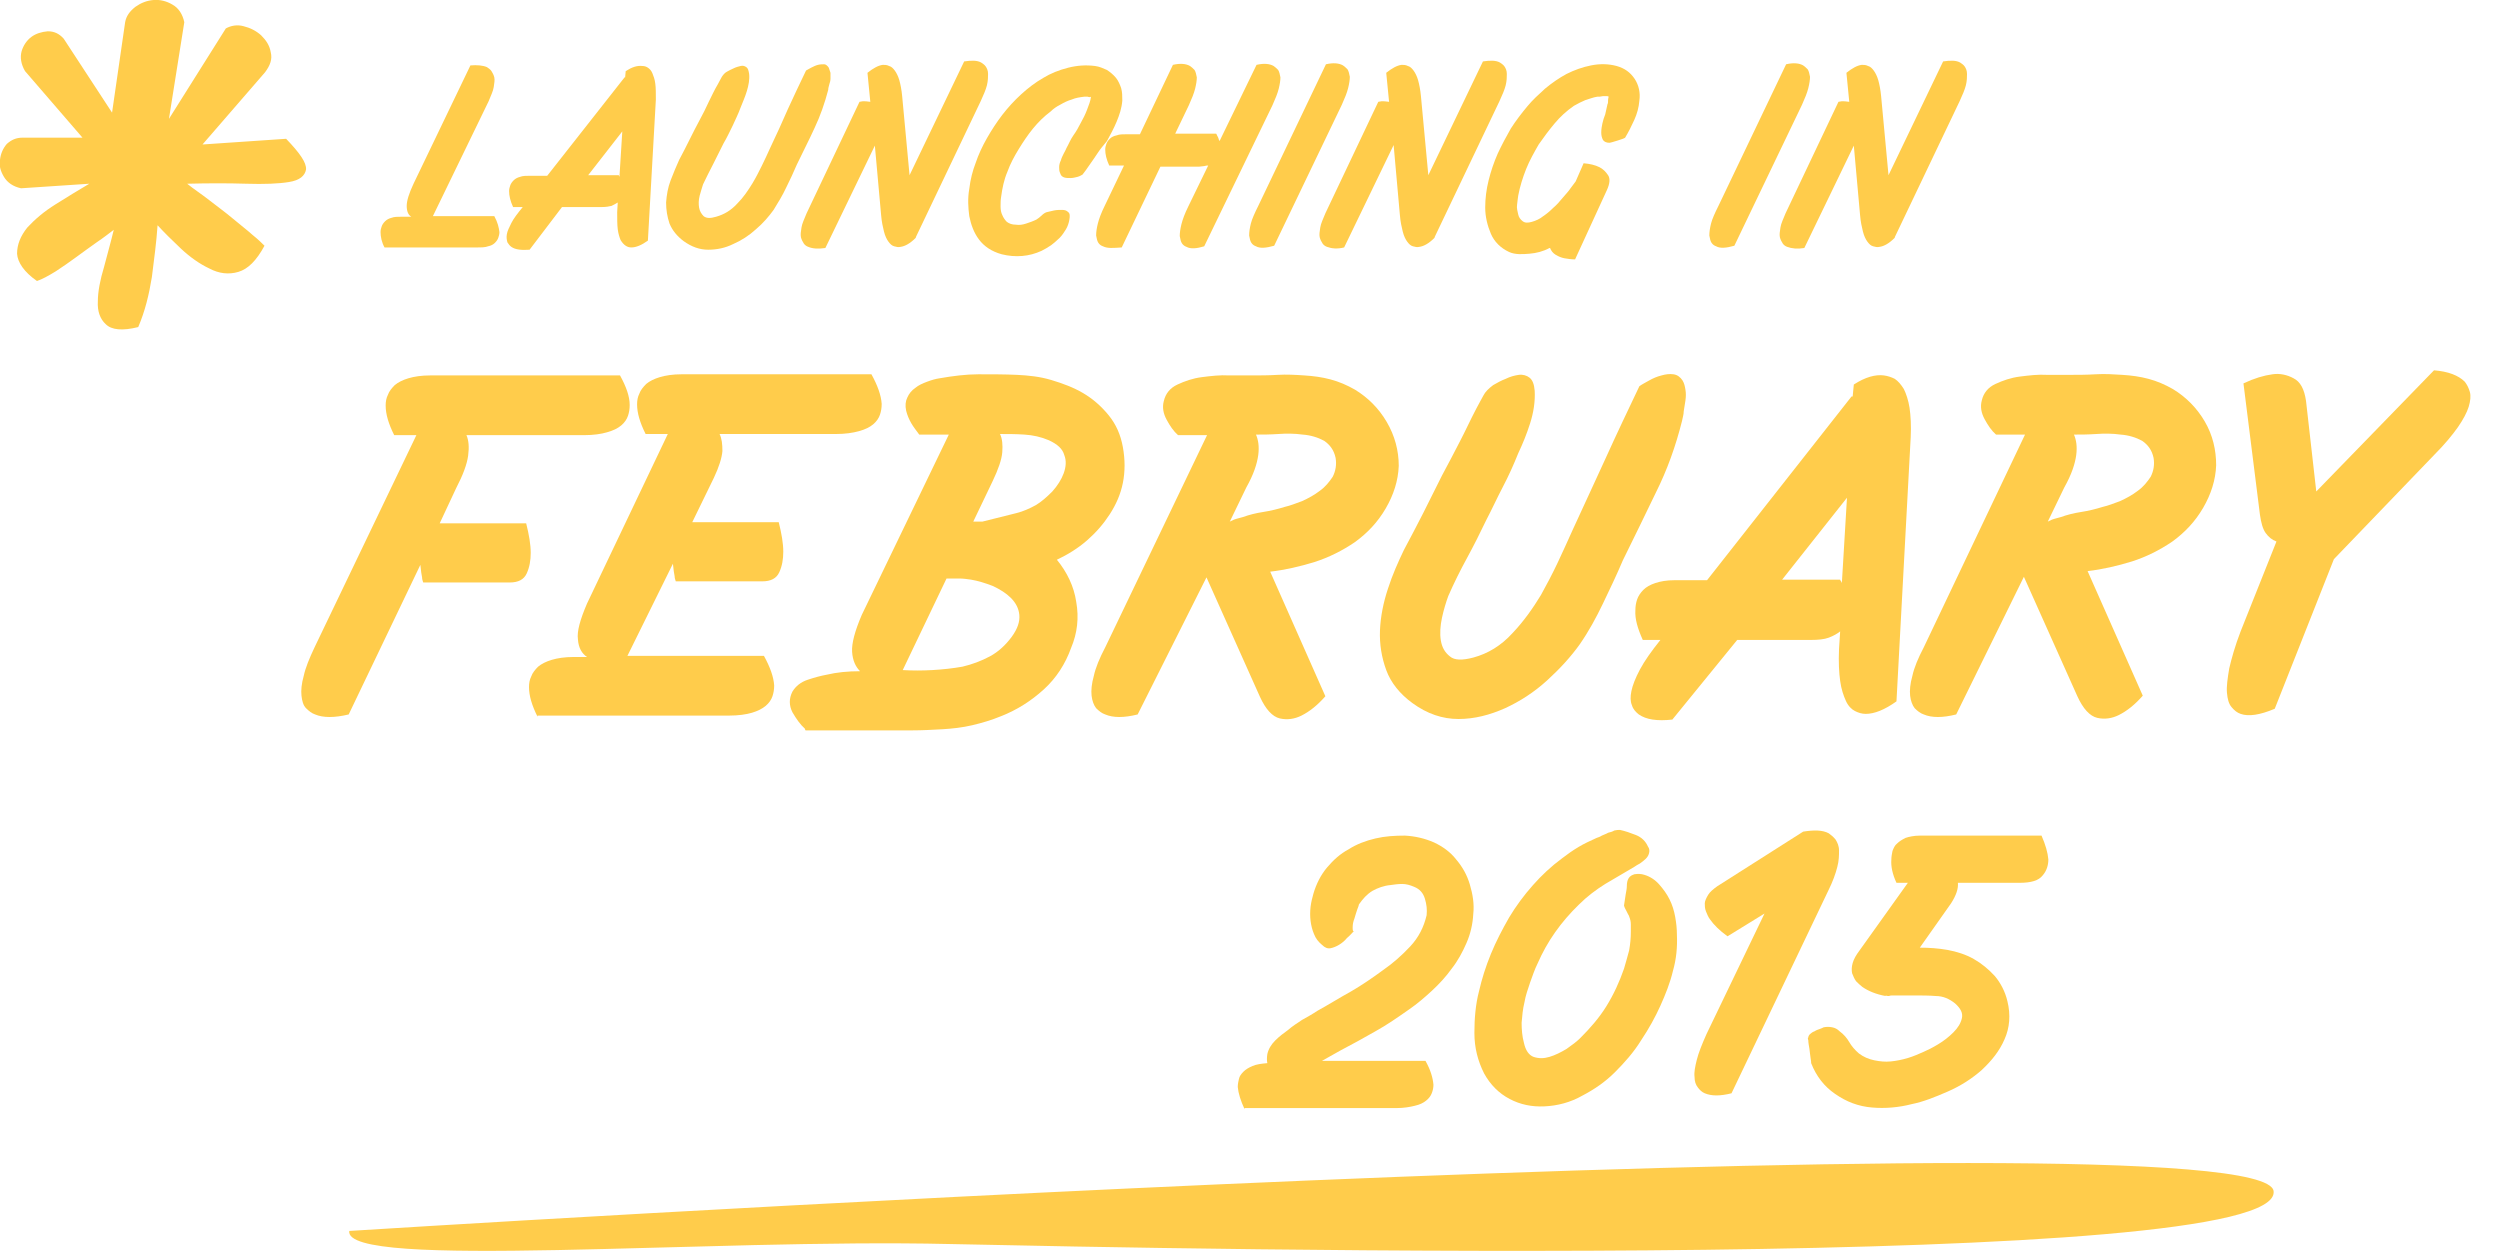
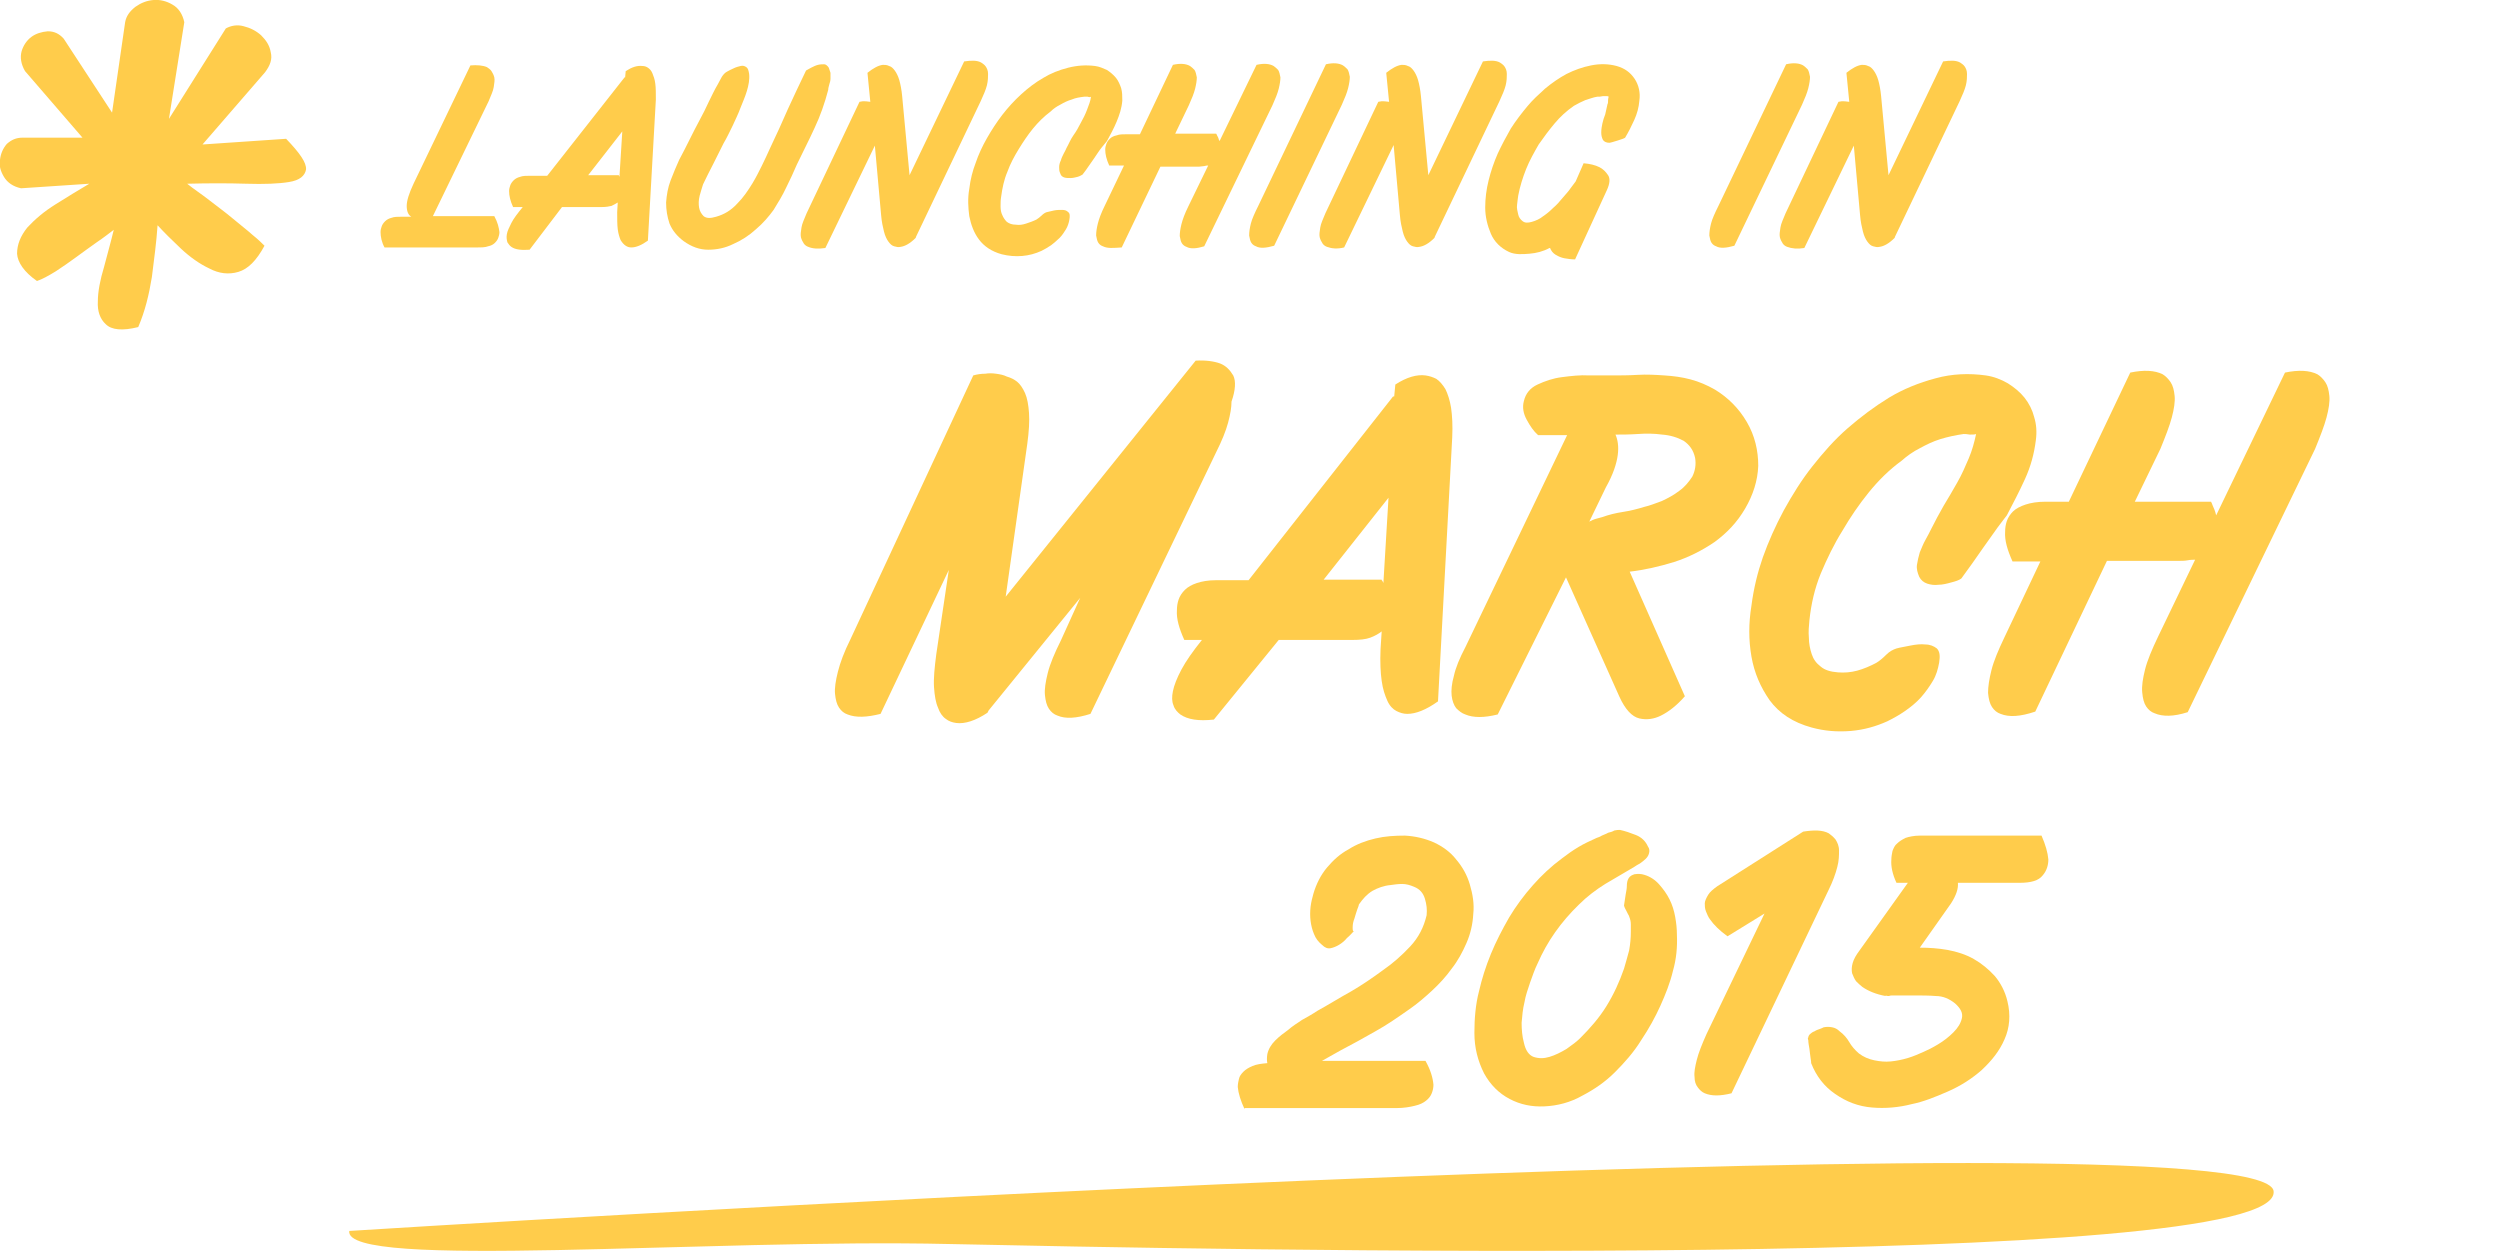
<svg xmlns="http://www.w3.org/2000/svg" version="1.1" id="Layer_1" x="0px" y="0px" viewBox="0 0 439.5 219.9" style="enable-background:new 0 0 439.5 219.9;" xml:space="preserve">
  <style type="text/css">
	.st0{fill:#FFCC4B;}
</style>
  <g>
    <g>
      <path class="st0" d="M66.9,40.8c0-0.4,0.1-0.7,0.2-1c0.1-0.3,0.3-0.6,0.6-0.9c0.3-0.3,0.7-0.5,1.1-0.6c0.5-0.2,1.1-0.2,1.9-0.2    h1.6c-0.5-0.3-0.8-0.9-0.8-1.9c0-0.9,0.4-2.2,1.2-3.9l10-20.8c1.2-0.1,2.2,0,2.9,0.3c0.3,0.2,0.6,0.4,0.8,0.7    c0.2,0.3,0.4,0.7,0.5,1.1c0.1,0.5,0,1-0.1,1.7c-0.1,0.7-0.5,1.5-0.9,2.5L76.1,38h10.8c0.6,1.1,0.8,2,0.9,2.8c0,0.4-0.1,0.7-0.2,1    c-0.1,0.3-0.3,0.6-0.6,0.9c-0.3,0.3-0.7,0.5-1.2,0.6c-0.5,0.2-1.2,0.2-2,0.2H67.6C67.1,42.6,66.9,41.6,66.9,40.8z" />
      <path class="st0" d="M93.1,43.9c-1.4,0.1-2.5,0-3.2-0.5c-0.3-0.2-0.5-0.5-0.7-0.8c-0.1-0.4-0.2-0.8-0.1-1.4c0.1-0.6,0.4-1.2,0.8-2    c0.4-0.8,1.1-1.7,2-2.8h-1.7c-0.5-1.1-0.7-2-0.7-2.8c0-0.4,0.1-0.7,0.2-1c0.1-0.3,0.3-0.6,0.6-0.9c0.3-0.3,0.7-0.5,1.1-0.6    c0.5-0.2,1.1-0.2,1.8-0.2h3l13.6-17.3h0.1l0.1-1.1c1.1-0.7,2-1,2.9-0.9c0.4,0,0.7,0.1,1,0.3c0.3,0.2,0.6,0.5,0.8,1    c0.2,0.5,0.4,1,0.5,1.8c0.1,0.7,0.1,1.7,0.1,2.8l-1.4,24.8c-1.1,0.8-2.1,1.2-2.9,1.2c-0.4,0-0.7-0.1-1-0.3c-0.3-0.2-0.6-0.5-0.9-1    c-0.2-0.5-0.4-1.1-0.5-1.9c-0.1-0.8-0.1-1.8-0.1-3l0.1-1.7c-0.3,0.2-0.7,0.4-1.1,0.6c-0.4,0.1-1,0.2-1.7,0.2h-7L93.1,43.9z     M103.4,30.8h5.4c0,0,0,0.1,0,0.1c0,0,0.1,0.1,0.1,0.2l0.5-8L103.4,30.8z" />
      <path class="st0" d="M145.6,15.8c-0.6,2.3-1.4,4.6-2.4,6.7c-1,2.2-2.1,4.3-3.1,6.4c-0.6,1.4-1.2,2.7-1.9,4.1    c-0.6,1.3-1.4,2.6-2.2,3.9c-0.8,1.1-1.8,2.3-3.1,3.4c-1.2,1.1-2.6,2-4,2.6c-1.4,0.7-2.9,1-4.4,1c-1.5,0-2.9-0.5-4.3-1.5    c-1.2-0.9-2-1.9-2.5-3.1c-0.4-1.2-0.6-2.4-0.6-3.7c0.1-1.3,0.3-2.6,0.8-3.9c0.5-1.3,1-2.5,1.5-3.6c0.6-1.1,1.2-2.3,1.8-3.5    c0.6-1.2,1.2-2.4,1.8-3.5c0.6-1.1,1.1-2.1,1.6-3.2c0.5-1,1-2.1,1.6-3.1c0.3-0.5,0.5-1,0.7-1.3c0.2-0.3,0.5-0.7,0.9-0.9    c0.4-0.2,0.7-0.4,1.2-0.6c0.4-0.2,0.8-0.3,1.2-0.4s0.7,0,1,0.2c0.3,0.2,0.4,0.6,0.5,1.2c0.1,1-0.1,2-0.4,3c-0.3,1-0.7,1.9-1.1,2.9    c-0.4,1.1-0.9,2.1-1.4,3.2c-0.5,1-1,2.1-1.6,3.1c-0.6,1.2-1.2,2.4-1.8,3.6c-0.6,1.2-1.2,2.3-1.8,3.6c-0.2,0.6-0.4,1.3-0.6,2    c-0.2,0.8-0.2,1.5-0.1,2.1c0.1,0.6,0.4,1.1,0.8,1.5c0.5,0.4,1.2,0.4,2.2,0.1c1.4-0.4,2.6-1.1,3.7-2.3c1.1-1.1,1.9-2.3,2.7-3.6    c0.6-1,1.1-2,1.6-3c0.5-1,1-2.1,1.5-3.2c1.1-2.3,2.1-4.5,3.1-6.8c1-2.2,2.1-4.5,3.2-6.8c0.2-0.1,0.5-0.3,0.9-0.5    c0.4-0.2,0.8-0.4,1.2-0.5c0.4-0.1,0.8-0.1,1.1-0.1s0.6,0.3,0.8,0.6c0.1,0.3,0.2,0.6,0.3,0.9c0,0.3,0,0.7,0,1c0,0.4-0.1,0.7-0.2,1    C145.7,15.2,145.6,15.5,145.6,15.8z" />
      <path class="st0" d="M142.1,43.4c-0.3-0.1-0.6-0.3-0.8-0.6c-0.2-0.3-0.4-0.7-0.5-1.1c-0.1-0.5,0-1,0.1-1.7    c0.1-0.7,0.5-1.5,0.9-2.5l9.3-19.6c0.2,0,0.4-0.1,0.6-0.1c0.3,0,0.7,0,1.3,0.1l-0.5-5.1c1-0.8,1.9-1.3,2.7-1.4    c0.4,0,0.7,0,1.1,0.2c0.4,0.1,0.7,0.4,1,0.8c0.3,0.4,0.6,1,0.8,1.7c0.2,0.7,0.4,1.7,0.5,2.8l1.3,13.9l9.6-20    c1.3-0.2,2.3-0.2,3,0.2c0.3,0.2,0.6,0.4,0.8,0.7c0.2,0.3,0.4,0.7,0.4,1.3c0,0.5,0,1.2-0.2,2c-0.2,0.8-0.6,1.7-1.1,2.8l-11.4,23.9    v0.1c-1,1-1.9,1.5-2.7,1.6c-0.4,0.1-0.7,0-1.1-0.1s-0.7-0.4-1-0.8s-0.6-1-0.8-1.8s-0.4-1.7-0.5-2.9l-1.1-12.2l-8.7,18    C143.8,43.8,142.8,43.7,142.1,43.4z" />
      <path class="st0" d="M176.1,44.7c-1.8-0.5-3.1-1.4-4-2.6s-1.4-2.6-1.7-4.1c-0.2-1.5-0.3-3.1,0-4.8c0.2-1.7,0.6-3.2,1.1-4.5    c0.5-1.5,1.2-3,2-4.4s1.7-2.8,2.7-4.1c1-1.3,2.1-2.5,3.3-3.6c1.2-1.1,2.5-2.1,3.9-2.9c1.3-0.8,2.8-1.4,4.4-1.8    c1.6-0.4,3.1-0.5,4.7-0.3c0.8,0.1,1.4,0.4,2.1,0.7c0.6,0.4,1.1,0.8,1.6,1.4c0.4,0.5,0.7,1.2,0.9,1.8c0.2,0.7,0.2,1.4,0.2,2.2    c-0.1,1.3-0.5,2.5-1,3.7c-0.5,1.2-1.1,2.3-1.7,3.4c-0.1,0.1-0.4,0.5-0.9,1.1c-0.5,0.6-0.9,1.3-1.4,2c-0.6,0.8-1.2,1.8-2,2.8    c-0.2,0.1-0.5,0.3-0.9,0.4c-0.4,0.1-0.8,0.2-1.2,0.2c-0.4,0-0.8,0-1.1-0.1c-0.3-0.1-0.6-0.3-0.7-0.7c-0.2-0.4-0.2-0.7-0.2-1.1    s0.1-0.8,0.3-1.2c0.1-0.4,0.3-0.8,0.5-1.2c0.2-0.4,0.4-0.7,0.5-1c0.4-0.7,0.7-1.5,1.2-2.2s0.9-1.4,1.3-2.2    c0.4-0.7,0.8-1.5,1.1-2.3c0.3-0.8,0.6-1.5,0.7-2.3c-0.1,0.1-0.3,0.1-0.6,0c-0.3,0-0.5,0-0.6,0c-0.8,0.1-1.5,0.2-2.2,0.5    c-0.7,0.2-1.3,0.5-2,0.9c-0.6,0.3-1.2,0.7-1.7,1.2c-1.2,0.9-2.2,1.9-3.1,3c-0.9,1.1-1.7,2.3-2.5,3.6c-0.8,1.3-1.5,2.6-2,4    c-0.6,1.4-0.9,2.9-1.1,4.4c-0.1,0.6-0.1,1.1-0.1,1.7c0,0.6,0.1,1.1,0.3,1.5c0.2,0.5,0.5,0.9,0.8,1.2c0.4,0.3,0.9,0.5,1.6,0.5    c0.6,0.1,1.2,0,1.8-0.2c0.6-0.2,1.2-0.4,1.8-0.7c0.3-0.2,0.6-0.4,0.9-0.7c0.3-0.3,0.6-0.5,0.9-0.6c0.4-0.1,0.8-0.2,1.3-0.3    c0.5-0.1,1-0.1,1.4-0.1c0.5,0,0.8,0.1,1.1,0.4c0.3,0.2,0.3,0.7,0.2,1.3c-0.1,0.6-0.3,1.2-0.6,1.7c-0.3,0.5-0.7,1.1-1.1,1.5    c-0.5,0.5-1,0.9-1.5,1.3c-0.6,0.4-1.1,0.7-1.7,1c-1.1,0.5-2.2,0.8-3.4,0.9C178.5,45.1,177.3,45,176.1,44.7z" />
      <path class="st0" d="M193.9,43.3c-0.3-0.1-0.6-0.3-0.8-0.6c-0.2-0.3-0.3-0.7-0.4-1.3c0-0.6,0.1-1.3,0.3-2.1    c0.2-0.8,0.6-1.9,1.2-3.1l3.4-7.1h-2.6c-0.5-1.1-0.7-2-0.7-2.8c0-0.4,0.1-0.7,0.2-1c0.1-0.3,0.3-0.6,0.6-0.9    c0.3-0.3,0.7-0.5,1.2-0.6c0.5-0.2,1.1-0.2,1.9-0.2h2.2l5.8-12.2c1.3-0.3,2.3-0.2,3,0.2c0.3,0.2,0.5,0.4,0.8,0.7    c0.2,0.3,0.3,0.8,0.4,1.3c0,0.5-0.1,1.2-0.3,2c-0.2,0.8-0.6,1.8-1.1,2.9l-2.4,5h7.2c0.1,0.1,0.1,0.2,0.2,0.4    c0.1,0.1,0.1,0.2,0.2,0.4c0,0.1,0.1,0.3,0.2,0.5l6.5-13.4c1.3-0.3,2.3-0.2,3,0.2c0.3,0.2,0.5,0.4,0.8,0.7c0.2,0.3,0.3,0.8,0.4,1.3    c0,0.5-0.1,1.2-0.3,2c-0.2,0.8-0.6,1.8-1.1,2.9l-12,24.8c-1.3,0.4-2.4,0.5-3.1,0.1c-0.3-0.1-0.6-0.3-0.8-0.6    c-0.2-0.3-0.3-0.7-0.4-1.3c0-0.6,0.1-1.3,0.3-2.1c0.2-0.8,0.6-1.9,1.2-3.1l3.5-7.2c-0.2,0-0.4,0-0.7,0.1c-0.3,0-0.6,0.1-0.9,0.1    h-6.8l-6.8,14.2C195.7,43.6,194.7,43.7,193.9,43.3z" />
      <path class="st0" d="M220.8,43.3c-0.3-0.1-0.6-0.3-0.8-0.6c-0.2-0.3-0.3-0.7-0.4-1.3c0-0.6,0.1-1.3,0.3-2.1    c0.2-0.8,0.7-1.9,1.3-3.1l11.9-24.9c1.3-0.3,2.3-0.2,3,0.2c0.3,0.2,0.5,0.4,0.8,0.7c0.2,0.3,0.3,0.8,0.4,1.3c0,0.5-0.1,1.2-0.3,2    c-0.2,0.8-0.6,1.8-1.1,2.9L224,43.2C222.6,43.6,221.5,43.7,220.8,43.3z" />
      <path class="st0" d="M233.3,43.4c-0.3-0.1-0.6-0.3-0.8-0.6c-0.2-0.3-0.4-0.7-0.5-1.1c-0.1-0.5,0-1,0.1-1.7    c0.1-0.7,0.5-1.5,0.9-2.5l9.3-19.6c0.2,0,0.4-0.1,0.6-0.1c0.3,0,0.7,0,1.3,0.1l-0.5-5.1c1-0.8,1.9-1.3,2.7-1.4    c0.4,0,0.7,0,1.1,0.2c0.4,0.1,0.7,0.4,1,0.8c0.3,0.4,0.6,1,0.8,1.7c0.2,0.7,0.4,1.7,0.5,2.8l1.3,13.9l9.6-20    c1.3-0.2,2.3-0.2,3,0.2c0.3,0.2,0.6,0.4,0.8,0.7c0.2,0.3,0.4,0.7,0.4,1.3c0,0.5,0,1.2-0.2,2c-0.2,0.8-0.6,1.7-1.1,2.8l-11.4,23.9    v0.1c-1,1-1.9,1.5-2.7,1.6c-0.4,0.1-0.7,0-1.1-0.1c-0.4-0.1-0.7-0.4-1-0.8c-0.3-0.4-0.6-1-0.8-1.8c-0.2-0.8-0.4-1.7-0.5-2.9    L245,25.5l-8.7,18C235.1,43.8,234.1,43.7,233.3,43.4z" />
      <path class="st0" d="M265.3,44.3c-1.5-0.7-2.6-1.8-3.2-3.2c-0.6-1.4-1-3-1-4.6c0-1.6,0.2-3.2,0.6-4.8c0.4-1.6,0.9-3.1,1.6-4.7    c0.7-1.5,1.5-3,2.3-4.4c0.9-1.4,1.9-2.7,2.9-3.9c0.9-1.1,2-2.1,3.1-3.1c1.2-1,2.5-1.9,3.8-2.6c1.4-0.7,2.8-1.2,4.3-1.5    c1.5-0.3,3-0.3,4.5,0.1c1.4,0.4,2.4,1.1,3.2,2.3c0.7,1.1,1,2.4,0.8,3.8c-0.1,1.2-0.4,2.3-0.9,3.4s-1,2.1-1.6,3.1    c0,0-0.1,0.1-0.4,0.2c-0.3,0.1-0.6,0.2-0.9,0.3s-0.7,0.2-1,0.3c-0.3,0.1-0.5,0.1-0.5,0.1c-0.5,0-0.9-0.2-1.1-0.5    c-0.2-0.4-0.3-0.8-0.3-1.3c0-0.6,0.1-1.1,0.2-1.6s0.3-1.1,0.5-1.6c0.1-0.3,0.1-0.6,0.2-0.9c0.1-0.3,0.1-0.6,0.2-0.9    c0.1-0.1,0.1-0.4,0.1-0.7c0-0.3,0.1-0.5,0.1-0.6c-0.1-0.1-0.2-0.1-0.4-0.1c-0.2,0-0.4,0-0.6,0c-0.2,0-0.4,0.1-0.6,0.1    c-0.2,0-0.3,0-0.4,0c-0.7,0.1-1.4,0.4-2.1,0.6c-0.7,0.3-1.3,0.6-2,1c-1.3,0.9-2.4,1.9-3.4,3.1c-1,1.2-1.9,2.4-2.8,3.7    c-0.8,1.4-1.6,2.8-2.2,4.3c-0.6,1.5-1.1,3.1-1.4,4.7c-0.1,0.5-0.1,1-0.2,1.6s0.1,1.2,0.2,1.7s0.4,0.9,0.8,1.2    c0.4,0.3,0.9,0.3,1.6,0.1c0.7-0.2,1.4-0.5,2-1c0.6-0.4,1.2-0.9,1.8-1.5c0.6-0.5,1.1-1.1,1.6-1.7c0.5-0.6,1-1.1,1.4-1.7l0.9-1.2    l1.4-3.2c1.1,0.1,2,0.3,2.8,0.7c0.6,0.3,1.1,0.8,1.5,1.4s0.3,1.5-0.2,2.6l-5.6,12.2c-0.7,0-1.3-0.1-1.9-0.2    c-0.5-0.1-1-0.3-1.5-0.6c-0.5-0.3-0.8-0.7-1-1.2h-0.1c-1.1,0.6-2.3,0.9-3.5,1S266.4,44.8,265.3,44.3z" />
      <path class="st0" d="M301.7,43.3c-0.3-0.1-0.6-0.3-0.8-0.6c-0.2-0.3-0.3-0.7-0.4-1.3c0-0.6,0.1-1.3,0.3-2.1    c0.2-0.8,0.7-1.9,1.3-3.1L314,11.3c1.3-0.3,2.3-0.2,3,0.2c0.3,0.2,0.5,0.4,0.8,0.7c0.2,0.3,0.3,0.8,0.4,1.3c0,0.5-0.1,1.2-0.3,2    c-0.2,0.8-0.6,1.8-1.1,2.9l-11.9,24.8C303.5,43.6,302.4,43.7,301.7,43.3z" />
      <path class="st0" d="M314.2,43.4c-0.3-0.1-0.6-0.3-0.8-0.6c-0.2-0.3-0.4-0.7-0.5-1.1c-0.1-0.5,0-1,0.1-1.7    c0.1-0.7,0.5-1.5,0.9-2.5l9.3-19.6c0.2,0,0.4-0.1,0.6-0.1c0.3,0,0.7,0,1.3,0.1l-0.5-5.1c1-0.8,1.9-1.3,2.7-1.4    c0.4,0,0.7,0,1.1,0.2c0.4,0.1,0.7,0.4,1,0.8c0.3,0.4,0.6,1,0.8,1.7c0.2,0.7,0.4,1.7,0.5,2.8l1.3,13.9l9.6-20    c1.3-0.2,2.3-0.2,3,0.2c0.3,0.2,0.6,0.4,0.8,0.7c0.2,0.3,0.4,0.7,0.4,1.3c0,0.5,0,1.2-0.2,2c-0.2,0.8-0.6,1.7-1.1,2.8l-11.4,23.9    v0.1c-1,1-1.9,1.5-2.7,1.6c-0.4,0.1-0.7,0-1.1-0.1c-0.4-0.1-0.7-0.4-1-0.8c-0.3-0.4-0.6-1-0.8-1.8c-0.2-0.8-0.4-1.7-0.5-2.9    l-1.1-12.2l-8.7,18C316,43.8,315,43.7,314.2,43.4z" />
    </g>
    <g>
      <path class="st0" d="M218.8,195c-0.7-1.5-1.1-2.8-1.2-3.9c0-0.5,0.1-1,0.2-1.4c0.1-0.5,0.4-0.9,0.8-1.3c0.4-0.4,0.9-0.7,1.6-1    c0.7-0.3,1.5-0.4,2.6-0.5c-0.1-0.4-0.1-1,0-1.6c0.2-0.9,0.7-1.7,1.4-2.4s1.5-1.3,2.2-1.8c0.8-0.7,1.6-1.2,2.5-1.8    c0.9-0.5,1.8-1,2.7-1.6c2-1.1,3.9-2.3,5.9-3.4c1.9-1.1,3.8-2.4,5.7-3.8c1.6-1.1,3.2-2.5,4.7-4.1c1.5-1.6,2.4-3.4,2.9-5.5    c0.1-1,0-1.9-0.3-2.9c-0.3-1-0.9-1.7-1.9-2.1c-0.7-0.3-1.4-0.5-2.1-0.5c-0.7,0-1.4,0.1-2.1,0.2c-1.1,0.1-2.2,0.5-3.1,1    c-1,0.6-1.7,1.4-2.4,2.4c0,0.1-0.1,0.4-0.3,0.9c-0.2,0.5-0.3,1-0.5,1.6c-0.2,0.5-0.3,1-0.3,1.5c0,0.5,0,0.7,0.2,0.7    c-0.3,0.3-0.7,0.8-1.2,1.2c-0.4,0.5-0.9,0.9-1.4,1.2c-0.5,0.3-1,0.5-1.5,0.6c-0.5,0.1-1-0.1-1.5-0.6c-0.6-0.5-1.1-1.1-1.4-1.9    c-0.3-0.7-0.5-1.5-0.6-2.3c-0.1-0.8-0.1-1.6,0-2.5c0.1-0.8,0.3-1.6,0.5-2.3c0.5-1.7,1.3-3.3,2.4-4.6c1.1-1.3,2.3-2.4,3.8-3.2    c1.4-0.9,3-1.5,4.7-1.9c1.7-0.4,3.4-0.5,5.2-0.5c1.8,0.1,3.5,0.5,5.1,1.2c1.5,0.7,2.9,1.7,3.9,3c1.1,1.3,1.9,2.7,2.4,4.4    s0.8,3.4,0.6,5.2c-0.1,1.8-0.5,3.5-1.2,5.1c-0.7,1.6-1.5,3.1-2.6,4.5c-1,1.4-2.2,2.7-3.5,3.9c-1.3,1.2-2.6,2.3-3.9,3.2    c-2,1.4-4,2.8-6,3.9c-2.1,1.2-4.1,2.3-6.2,3.4l-3.2,1.8h18.2c0.9,1.6,1.3,3,1.4,4.2c0,0.5-0.1,1-0.3,1.5c-0.2,0.5-0.5,0.9-1,1.3    c-0.5,0.4-1.1,0.7-2,0.9c-0.8,0.2-1.9,0.4-3.2,0.4H218.8z" />
      <path class="st0" d="M271.5,194.5c-2.2,0.1-4.2-0.3-6.1-1.3c-1.9-1-3.4-2.5-4.5-4.5c-1.1-2.2-1.7-4.5-1.7-7.1c0-2.5,0.2-5,0.8-7.3    c0.5-2.2,1.2-4.4,2.1-6.6c0.9-2.2,2-4.3,3.2-6.4c1.2-2,2.6-3.9,4.2-5.7c1.5-1.7,3.2-3.3,5.1-4.7c0.9-0.7,1.9-1.4,2.9-2    c1-0.6,2.1-1.1,3.2-1.6c0.3-0.1,0.6-0.2,0.9-0.4c0.4-0.2,0.8-0.3,1.1-0.5c0.4-0.1,0.8-0.2,1.1-0.4c0.4-0.1,0.7-0.1,1-0.1    c0.9,0.2,1.8,0.5,2.8,0.9c1,0.4,1.7,1.1,2.1,2c0.3,0.4,0.3,0.8,0.2,1.2c-0.1,0.4-0.3,0.7-0.6,1c-0.3,0.3-0.6,0.5-1,0.8    c-0.4,0.2-0.7,0.4-1,0.6c-1.7,1-3.4,2-5.1,3c-1.6,1-3.2,2.2-4.6,3.6c-3.2,3.1-5.6,6.5-7.3,10.4c-0.5,1-0.9,2.2-1.3,3.3    c-0.4,1.2-0.8,2.3-1,3.5c-0.3,1.2-0.4,2.4-0.5,3.6c0,1.2,0.1,2.4,0.4,3.5c0.3,1.4,0.9,2.2,1.7,2.5c0.9,0.3,1.8,0.3,2.8,0    c1-0.3,2-0.8,3-1.4c1-0.7,1.8-1.3,2.4-1.9c1.7-1.7,3.3-3.5,4.6-5.6c1.3-2.1,2.3-4.3,3.1-6.6c0.3-1,0.6-2.1,0.9-3.2    c0.2-1.1,0.3-2.2,0.3-3.3c0-0.4,0-0.9,0-1.3c0-0.5-0.1-0.9-0.3-1.4c0-0.1-0.1-0.2-0.2-0.4c-0.1-0.2-0.2-0.4-0.3-0.6    c-0.1-0.2-0.3-0.5-0.4-0.9c0.1-0.7,0.2-1.4,0.3-2c0.1-0.5,0.2-1,0.2-1.5c0-0.5,0.1-0.7,0.1-0.8c0.2-0.7,0.6-1,1.2-1.2    c0.6-0.1,1.2-0.1,1.8,0.1c1,0.3,1.9,0.9,2.6,1.7c0.7,0.8,1.3,1.6,1.8,2.6c0.5,1,0.8,2,1,3.1c0.2,1.1,0.3,2.1,0.3,3.1    c0.1,2.2-0.1,4.3-0.7,6.4c-0.5,2.1-1.3,4.1-2.2,6.1c-0.9,2-2,4-3.4,6.1c-1.3,2.1-2.9,3.9-4.6,5.6c-1.7,1.7-3.6,3-5.7,4.1    C276.1,193.8,273.8,194.4,271.5,194.5z" />
      <path class="st0" d="M299.7,192.2c-0.5-0.2-0.9-0.6-1.2-1c-0.4-0.5-0.6-1.1-0.6-1.9c-0.1-0.8,0.1-1.8,0.4-3    c0.3-1.2,0.9-2.7,1.7-4.5l10.2-21.2l-6.5,4c-1.4-1-2.4-2-3.1-3c-0.3-0.4-0.5-0.9-0.7-1.4s-0.2-1-0.2-1.4s0.3-1,0.6-1.5    c0.3-0.5,0.9-1,1.6-1.5l15.1-9.6c1.9-0.3,3.4-0.3,4.5,0.3c0.4,0.3,0.8,0.6,1.2,1.1c0.3,0.5,0.6,1.1,0.6,1.9s0,1.8-0.3,2.9    c-0.3,1.2-0.8,2.6-1.6,4.2l-17,35.6C302.4,192.7,300.9,192.7,299.7,192.2z" />
      <path class="st0" d="M317.9,182.4c0-0.2,0.1-0.4,0.3-0.6c0.2-0.2,0.5-0.4,0.8-0.5c0.3-0.2,0.6-0.3,0.9-0.4    c0.3-0.1,0.5-0.2,0.7-0.3c0.5-0.1,1-0.1,1.5,0c0.5,0.1,0.9,0.3,1.3,0.7c0.7,0.5,1.3,1.2,1.7,1.9c0.4,0.7,1,1.4,1.7,2    c0.8,0.6,1.7,1,2.7,1.2c1,0.2,1.9,0.3,2.9,0.2s2-0.3,3-0.6c1-0.3,1.9-0.7,2.8-1.1c0.7-0.3,1.5-0.7,2.5-1.3c1-0.6,1.9-1.3,2.7-2.1    s1.3-1.6,1.5-2.5c0.2-0.9-0.2-1.7-1.2-2.6c-1-0.8-2.1-1.3-3.4-1.3c-1.2-0.1-2.5-0.1-3.7-0.1h-3.9c-0.2,0-0.4,0-0.6,0.1    c-0.2,0-0.4,0-0.6-0.1v0.1c-1.7-0.3-3.1-0.9-4.1-1.6c-0.4-0.3-0.8-0.7-1.1-1c-0.3-0.4-0.5-0.9-0.7-1.4c-0.1-0.5-0.1-1.1,0.1-1.8    c0.2-0.7,0.6-1.4,1.2-2.2l8.5-11.9h-2c-0.7-1.5-1-2.9-0.9-4.1c0-0.5,0.1-1,0.2-1.5c0.2-0.5,0.4-1,0.8-1.3c0.4-0.4,0.9-0.7,1.5-1    c0.6-0.2,1.5-0.4,2.5-0.4h21.4c0.7,1.6,1.1,3,1.2,4.2c0,1-0.3,2-1,2.8c-0.7,0.9-2,1.3-4.1,1.3h-10.8c0.1,1-0.3,2.2-1.2,3.6    l-5.5,7.8c1.6,0,3.2,0.1,4.9,0.4c1.6,0.3,3.2,0.8,4.6,1.6c1.4,0.8,2.6,1.8,3.7,3c1,1.2,1.8,2.7,2.2,4.4c0.6,2.4,0.4,4.7-0.5,6.7    c-0.9,2.1-2.3,3.8-4,5.4c-1.7,1.5-3.7,2.8-6,3.8s-4.3,1.8-6.3,2.2c-2.3,0.6-4.7,0.8-7,0.6c-2.4-0.2-4.5-1-6.5-2.4    c-1.9-1.3-3.3-3.1-4.2-5.4c0-0.1,0-0.4-0.1-0.9s-0.1-1-0.2-1.6c-0.1-0.6-0.2-1.1-0.2-1.5C317.8,182.6,317.8,182.4,317.9,182.4z" />
    </g>
    <path class="st0" d="M61.4,216.4c0,0,336.5-21.3,338.3-7c1.8,14.2-190.7,10.2-232.8,9.3C124.8,217.7,60.4,223.3,61.4,216.4z" />
    <g>
-       <path class="st0" d="M55.4,125.6c-0.6-0.2-1.1-0.6-1.6-1.1s-0.7-1.3-0.8-2.2c-0.1-0.9,0-2.1,0.4-3.5c0.3-1.4,1-3.1,1.9-5    l17.9-37.3h-3.9c-1-2-1.5-3.7-1.5-5.2c0-0.7,0.1-1.3,0.4-1.9c0.2-0.6,0.7-1.2,1.2-1.7c0.6-0.5,1.4-0.9,2.4-1.2    c1-0.3,2.3-0.5,3.8-0.5h33.4c1.1,2,1.7,3.7,1.7,5.2c0,0.7-0.1,1.3-0.3,1.9c-0.2,0.6-0.6,1.2-1.2,1.7c-0.6,0.5-1.4,0.9-2.5,1.2    c-1,0.3-2.4,0.5-4,0.5H82c0.4,0.9,0.5,2.1,0.3,3.6c-0.2,1.5-0.9,3.4-2.1,5.7l-2.9,6.2h15.2c0.5,2,0.8,3.7,0.8,5.2    c0,1.3-0.2,2.5-0.7,3.6c-0.5,1.1-1.5,1.6-3,1.6H74.4c-0.1-0.3-0.2-0.6-0.2-0.9c-0.1-0.4-0.2-1.2-0.3-2.2l-12.6,26.3    C58.8,126.2,56.8,126.2,55.4,125.6z" />
-       <path class="st0" d="M94.5,126c-1-2-1.5-3.7-1.5-5.2c0-0.7,0.1-1.3,0.4-1.9c0.2-0.6,0.7-1.2,1.2-1.7c0.6-0.5,1.4-0.9,2.4-1.2    c1-0.3,2.3-0.5,3.8-0.5h2.4c-0.9-0.6-1.5-1.6-1.6-3.1c-0.2-1.4,0.4-3.5,1.6-6.3l14.2-29.8h-3.9c-1-2-1.5-3.7-1.5-5.2    c0-0.7,0.1-1.3,0.4-1.9c0.2-0.6,0.7-1.2,1.2-1.7c0.6-0.5,1.4-0.9,2.4-1.2c1-0.3,2.3-0.5,3.8-0.5h33.4c1.1,2,1.7,3.7,1.8,5.2    c0,0.7-0.1,1.3-0.3,1.9c-0.2,0.6-0.6,1.2-1.2,1.7c-0.6,0.5-1.4,0.9-2.5,1.2c-1.1,0.3-2.4,0.5-4.1,0.5h-20.4c0.4,0.8,0.5,1.8,0.5,3    c-0.1,1.2-0.6,2.8-1.5,4.7l-3.8,7.8h15.2c0.5,2,0.8,3.7,0.8,5.2c0,1.3-0.2,2.5-0.7,3.6c-0.5,1.1-1.5,1.6-3,1.6h-15.2    c-0.1-0.3-0.2-0.6-0.2-0.9c-0.1-0.4-0.2-1.2-0.3-2.2l-8,16.2h24c1.1,2,1.7,3.7,1.8,5.2c0,0.7-0.1,1.3-0.3,1.9    c-0.2,0.6-0.6,1.2-1.2,1.7s-1.4,0.9-2.4,1.2c-1,0.3-2.4,0.5-4,0.5H94.5z" />
-       <path class="st0" d="M141.6,128.3c-0.1,0-0.1-0.1-0.1-0.2c-0.8-0.7-1.5-1.7-2.2-2.9c-0.6-1.2-0.6-2.4,0-3.6c0.6-1,1.5-1.7,2.7-2.1    c1.2-0.4,2.3-0.7,3.4-0.9c1.7-0.4,3.6-0.6,5.8-0.6c-0.8-0.8-1.3-1.9-1.4-3.4c-0.1-1.5,0.5-3.7,1.7-6.5l15.3-31.7h-5.2    c-0.5-0.7-1-1.3-1.4-2s-0.7-1.4-0.9-2.2c-0.2-0.9-0.1-1.7,0.2-2.3c0.3-0.7,0.8-1.3,1.4-1.7c0.6-0.5,1.3-0.8,2.1-1.1    c0.8-0.3,1.5-0.5,2.2-0.6c2.3-0.4,4.6-0.7,6.8-0.7c2.3,0,4.6,0,6.8,0.1c2,0.1,4,0.3,6,0.9s3.9,1.3,5.6,2.3c1.7,1,3.2,2.3,4.5,3.9    c1.3,1.6,2.1,3.4,2.5,5.6c0.4,2.2,0.4,4.3,0,6.3c-0.4,2-1.2,3.8-2.3,5.5c-1.1,1.7-2.4,3.2-4,4.6c-1.6,1.4-3.4,2.5-5.3,3.4    c1.8,2.2,3,4.7,3.4,7.4c0.5,2.8,0.2,5.5-0.9,8.1c-1,2.8-2.6,5.3-4.8,7.3c-2.2,2-4.7,3.6-7.5,4.7c-1.7,0.7-3.4,1.2-5.1,1.6    c-1.7,0.4-3.5,0.6-5.2,0.7c-1.8,0.1-3.6,0.2-5.3,0.2c-1.8,0-3.6,0-5.4,0H141.6L141.6,128.3z M177.9,111.9c1-1.4,1.4-2.6,1.3-3.8    c-0.1-1.1-0.6-2.1-1.5-3c-0.8-0.8-1.9-1.5-3.2-2.1c-1.3-0.5-2.6-0.9-3.8-1.1c-0.7-0.1-1.4-0.2-2.1-0.2c-0.7,0-1.4,0-2.2,0    l-7.7,16.1c1.7,0.1,3.4,0.1,5.2,0c1.8-0.1,3.6-0.3,5.3-0.6c1.7-0.4,3.3-1,4.8-1.8C175.5,114.6,176.8,113.4,177.9,111.9z     M184.4,77.4c-1.4-0.6-2.8-0.9-4.3-1c-1.5-0.1-2.9-0.1-4.3-0.1c0.4,0.8,0.5,1.9,0.4,3.2c-0.1,1.3-0.7,3-1.7,5.1l-3.4,7.1h1.6    l2.4-0.6c1.2-0.3,2.4-0.6,3.6-0.9c1.2-0.3,2.3-0.8,3.4-1.4c1-0.6,1.9-1.4,2.9-2.4c0.9-1,1.6-2.1,2-3.2c0.4-1.1,0.5-2.2,0.1-3.2    C186.8,78.9,185.9,78.1,184.4,77.4z" />
-       <path class="st0" d="M200,125.6c-2.4,0.6-4.3,0.6-5.7,0c-0.6-0.2-1.1-0.6-1.6-1.1c-0.4-0.5-0.7-1.3-0.8-2.2    c-0.1-0.9,0-2.1,0.4-3.5c0.3-1.4,1-3.1,2-5l17.9-37.3h-5.1c-0.8-0.7-1.4-1.6-2-2.7c-0.6-1.1-0.8-2.2-0.5-3.3    c0.3-1.3,1.1-2.3,2.4-2.9c1.3-0.6,2.7-1.1,4.3-1.3c1.6-0.2,3.2-0.4,4.8-0.3c1.6,0,2.8,0,3.8,0c1.5,0,3.1,0,4.7-0.1    c1.6-0.1,3.2,0,4.7,0.1c1.6,0.1,3.1,0.3,4.6,0.7c1.5,0.4,2.9,1,4.3,1.8c2.3,1.4,4.2,3.3,5.6,5.7c1.4,2.4,2.1,5,2.1,7.7    c-0.1,2.6-0.9,5.1-2.3,7.5c-1.4,2.4-3.2,4.3-5.4,5.9c-2.2,1.5-4.6,2.7-7.1,3.5c-2.6,0.8-5.2,1.4-7.8,1.7l9.7,21.9    c-1.4,1.6-2.8,2.7-4.2,3.4c-1.2,0.6-2.5,0.8-3.8,0.5c-1.3-0.3-2.5-1.6-3.5-3.8l-9.4-21L200,125.6z M220.8,76.4    c0.4,0.9,0.6,2.1,0.4,3.6c-0.2,1.5-0.8,3.4-2.1,5.7l-2.9,6c0.4-0.2,0.8-0.4,1.2-0.5c0.4-0.1,0.8-0.2,1.1-0.3    c1.1-0.4,2.3-0.7,3.6-0.9c1.3-0.2,2.5-0.5,3.8-0.9c0.9-0.2,1.9-0.6,3-1c1.1-0.5,2.2-1.1,3.1-1.8c1-0.7,1.7-1.6,2.3-2.5    c0.5-1,0.7-2.1,0.5-3.3c-0.3-1.4-1-2.3-2-3c-1.1-0.6-2.4-1-3.8-1.1c-1.4-0.2-2.9-0.2-4.3-0.1c-1.5,0.1-2.7,0.1-3.8,0.1H220.8z" />
-       <path class="st0" d="M295.7,74c-1.1,4.4-2.6,8.6-4.6,12.6c-1.9,4-3.9,8-5.8,11.9c-1.1,2.6-2.3,5.1-3.5,7.6    c-1.2,2.5-2.5,4.9-4.1,7.2c-1.5,2.1-3.4,4.2-5.7,6.3s-4.8,3.7-7.4,4.9c-2.7,1.2-5.4,1.9-8.2,1.9c-2.8,0-5.5-0.9-8.1-2.8    c-2.2-1.6-3.8-3.6-4.6-5.8c-0.8-2.2-1.2-4.5-1.1-7c0.1-2.4,0.6-4.9,1.4-7.3c0.8-2.5,1.8-4.7,2.8-6.8c1.1-2.1,2.3-4.3,3.4-6.5    c1.1-2.2,2.2-4.4,3.3-6.6c1.1-2,2.1-4,3.1-5.9c1-1.9,1.9-3.9,2.9-5.8c0.5-1,1-1.8,1.3-2.4c0.3-0.6,0.9-1.2,1.7-1.8    c0.7-0.4,1.4-0.8,2.2-1.1c0.8-0.4,1.6-0.6,2.3-0.7s1.4,0.1,1.9,0.5c0.5,0.4,0.8,1.1,0.9,2.3c0.1,1.9-0.2,3.8-0.8,5.7    c-0.6,1.9-1.3,3.6-2.1,5.3c-0.8,2-1.7,4-2.7,5.9c-1,1.9-1.9,3.9-2.9,5.8c-1.1,2.3-2.2,4.5-3.4,6.7c-1.2,2.2-2.3,4.4-3.3,6.7    c-0.4,1.1-0.8,2.4-1.1,3.8c-0.3,1.4-0.4,2.8-0.2,4c0.2,1.2,0.7,2.1,1.6,2.8c0.8,0.7,2.2,0.7,4.1,0.2c2.6-0.7,4.9-2.1,6.9-4.3    c2-2.1,3.6-4.4,5-6.7c1-1.8,2-3.7,2.9-5.6c0.9-1.9,1.8-3.9,2.7-5.9c2-4.3,3.9-8.5,5.8-12.6c1.9-4.2,3.9-8.4,5.9-12.6    c0.4-0.3,1-0.6,1.7-1c0.7-0.4,1.4-0.7,2.2-0.9c0.7-0.2,1.4-0.3,2.1-0.2c0.7,0.1,1.2,0.5,1.6,1.1c0.3,0.5,0.4,1,0.5,1.6    c0.1,0.6,0.1,1.2,0,1.9c-0.1,0.7-0.2,1.3-0.3,1.9C296,72.9,295.8,73.4,295.7,74z" />
-       <path class="st0" d="M294,126.5c-2.7,0.3-4.6,0-5.9-0.9c-0.5-0.4-1-0.9-1.2-1.6c-0.3-0.7-0.3-1.5-0.1-2.5c0.2-1,0.7-2.3,1.5-3.8    c0.8-1.5,2-3.2,3.6-5.2h-3.1c-0.9-2-1.4-3.7-1.3-5.2c0-0.7,0.1-1.3,0.3-1.9c0.2-0.6,0.6-1.2,1.1-1.7c0.5-0.5,1.2-0.9,2.1-1.2    c0.9-0.3,2-0.5,3.4-0.5h5.7l25.4-32.3h0.2l0.2-2.1c2-1.3,3.8-1.8,5.3-1.6c0.7,0.1,1.3,0.3,1.9,0.6c0.6,0.4,1.1,1,1.6,1.8    c0.4,0.8,0.8,2,1,3.3c0.2,1.4,0.3,3.1,0.2,5.2l-2.5,46.4c-2.1,1.5-3.9,2.2-5.4,2.2c-0.7,0-1.3-0.2-1.9-0.5    c-0.6-0.3-1.2-0.9-1.6-1.8c-0.4-0.9-0.8-2-1-3.5c-0.2-1.4-0.3-3.3-0.2-5.6l0.2-3.1c-0.5,0.4-1.2,0.8-2,1.1    c-0.8,0.3-1.9,0.4-3.1,0.4h-13L294,126.5z M313.3,101.9h10.2c0,0.1,0,0.1,0.1,0.2c0.1,0.1,0.1,0.2,0.2,0.4l0.9-15L313.3,101.9z" />
-       <path class="st0" d="M343.9,125.6c-2.4,0.6-4.3,0.6-5.7,0c-0.6-0.2-1.1-0.6-1.6-1.1c-0.4-0.5-0.7-1.3-0.8-2.2    c-0.1-0.9,0-2.1,0.4-3.5c0.3-1.4,1-3.1,2-5L356,76.4h-5.1c-0.8-0.7-1.4-1.6-2-2.7c-0.6-1.1-0.8-2.2-0.5-3.3    c0.3-1.3,1.1-2.3,2.4-2.9c1.3-0.6,2.7-1.1,4.3-1.3c1.6-0.2,3.2-0.4,4.8-0.3c1.6,0,2.8,0,3.8,0c1.5,0,3.1,0,4.7-0.1    c1.6-0.1,3.2,0,4.7,0.1c1.6,0.1,3.1,0.3,4.6,0.7c1.5,0.4,2.9,1,4.3,1.8c2.3,1.4,4.2,3.3,5.6,5.7c1.4,2.4,2,5,2,7.7    c-0.1,2.6-0.9,5.1-2.3,7.5c-1.4,2.4-3.2,4.3-5.4,5.9c-2.2,1.5-4.6,2.7-7.1,3.5c-2.6,0.8-5.2,1.4-7.8,1.7l9.7,21.9    c-1.4,1.6-2.8,2.7-4.2,3.4c-1.2,0.6-2.5,0.8-3.8,0.5c-1.3-0.3-2.5-1.6-3.5-3.8l-9.4-21L343.9,125.6z M364.6,76.4    c0.4,0.9,0.6,2.1,0.4,3.6c-0.2,1.5-0.8,3.4-2.1,5.7l-2.9,6c0.4-0.2,0.8-0.4,1.2-0.5c0.4-0.1,0.8-0.2,1.1-0.3    c1.1-0.4,2.3-0.7,3.6-0.9c1.3-0.2,2.5-0.5,3.8-0.9c0.9-0.2,1.9-0.6,3-1c1.1-0.5,2.2-1.1,3.1-1.8c1-0.7,1.7-1.6,2.3-2.5    c0.5-1,0.7-2.1,0.5-3.3c-0.3-1.4-1-2.3-2-3c-1.1-0.6-2.4-1-3.8-1.1c-1.4-0.2-2.9-0.2-4.3-0.1c-1.5,0.1-2.7,0.1-3.8,0.1H364.6z" />
-       <path class="st0" d="M433.3,67.1c0.4,0.5,0.7,1.1,0.9,1.8c0.2,0.7,0.1,1.6-0.2,2.6c-0.3,1-1,2.3-1.9,3.6c-1,1.4-2.3,3-4.1,4.8    l-17.7,18.4l-10.4,26.3c-2.6,1.1-4.6,1.4-6,0.9c-0.6-0.2-1.1-0.6-1.6-1.2c-0.5-0.6-0.7-1.4-0.8-2.5c-0.1-1.1,0.1-2.5,0.4-4.3    c0.4-1.7,1-3.9,2-6.5l6.3-15.8c-0.8-0.3-1.4-0.8-1.9-1.5s-0.8-1.8-1-3.2l-2.9-23.1c1.9-0.9,3.6-1.4,5.1-1.6    c1.3-0.2,2.6,0.1,3.7,0.7c1.2,0.6,1.9,1.9,2.2,4l1.8,15.9l20.7-21.3C430.4,65.3,432.2,66,433.3,67.1z" />
+       <path class="st0" d="M149,125.6c-0.6-0.2-1.1-0.6-1.5-1.2s-0.6-1.4-0.7-2.4c-0.1-1,0.1-2.3,0.5-3.9c0.4-1.6,1.1-3.5,2.2-5.7    l21.6-46.4c0.7-0.2,1.4-0.3,2.1-0.3c0.6-0.1,1.2-0.1,1.9,0c0.7,0.1,1.3,0.2,1.9,0.5c0.7,0.2,1.3,0.5,1.8,0.9c0.5,0.4,1,1.1,1.4,2    c0.4,0.9,0.6,2.1,0.7,3.5c0.1,1.4,0,3.2-0.3,5.4l-3.8,26.9l33.4-41.5c1.7-0.1,3.2,0.1,4.3,0.5c1,0.4,1.7,1.1,2.3,2.1    c0.5,1,0.4,2.6-0.3,4.6c0,1-0.2,2.2-0.6,3.7c-0.4,1.5-1.1,3.2-2.1,5.2l-22.1,46c-2.5,0.8-4.4,0.9-5.8,0.3    c-0.6-0.2-1.1-0.6-1.5-1.2s-0.6-1.4-0.7-2.4c-0.1-1,0.1-2.3,0.5-3.9c0.4-1.6,1.2-3.5,2.3-5.7l3.4-7.5l-16.1,19.8l-0.2,0.4    c-2.1,1.4-4,2-5.5,1.8c-0.7-0.1-1.3-0.3-1.8-0.7c-0.6-0.4-1.1-1.1-1.4-2c-0.4-0.9-0.6-2.1-0.7-3.6c-0.1-1.5,0.1-3.5,0.4-5.8    l2.2-14.8l-12,25.3C152.4,126.1,150.5,126.2,149,125.6z" />
+       <path class="st0" d="M213.4,126.5c-2.7,0.3-4.6,0-5.9-0.9c-0.5-0.4-1-0.9-1.2-1.6c-0.3-0.7-0.3-1.5-0.1-2.5c0.2-1,0.7-2.3,1.5-3.8    c0.8-1.5,2-3.2,3.6-5.2h-3.1c-0.9-2-1.4-3.7-1.3-5.2c0-0.7,0.1-1.3,0.3-1.9c0.2-0.6,0.6-1.2,1.1-1.7c0.5-0.5,1.2-0.9,2.1-1.2    c0.9-0.3,2-0.5,3.4-0.5h5.7l25.4-32.3h0.2l0.2-2.1c2-1.3,3.8-1.8,5.3-1.6c0.7,0.1,1.3,0.3,1.9,0.6c0.6,0.4,1.1,1,1.6,1.8    c0.4,0.8,0.8,2,1,3.3c0.2,1.4,0.3,3.1,0.2,5.2l-2.5,46.4c-2.1,1.5-3.9,2.2-5.4,2.2c-0.7,0-1.3-0.2-1.9-0.5    c-0.6-0.3-1.2-0.9-1.6-1.8c-0.4-0.9-0.8-2-1-3.5c-0.2-1.4-0.3-3.3-0.2-5.6l0.2-3.1c-0.5,0.4-1.2,0.8-2,1.1    c-0.8,0.3-1.9,0.4-3.1,0.4h-13L213.4,126.5z M232.7,101.9h10.2c0,0.1,0,0.1,0.1,0.2c0.1,0.1,0.1,0.2,0.2,0.4l0.9-15L232.7,101.9z" />
+       <path class="st0" d="M263.3,125.6c-2.4,0.6-4.3,0.6-5.7,0c-0.6-0.2-1.1-0.6-1.6-1.1c-0.4-0.5-0.7-1.3-0.8-2.2    c-0.1-0.9,0-2.1,0.4-3.5c0.3-1.4,1-3.1,2-5l17.9-37.3h-5.1c-0.8-0.7-1.4-1.6-2-2.7c-0.6-1.1-0.8-2.2-0.5-3.3    c0.3-1.3,1.1-2.3,2.4-2.9c1.3-0.6,2.7-1.1,4.3-1.3c1.6-0.2,3.2-0.4,4.8-0.3c1.6,0,2.8,0,3.8,0c1.5,0,3.1,0,4.7-0.1    c1.6-0.1,3.2,0,4.7,0.1c1.6,0.1,3.1,0.3,4.6,0.7c1.5,0.4,2.9,1,4.3,1.8c2.3,1.4,4.2,3.3,5.6,5.7c1.4,2.4,2,5,2,7.7    c-0.1,2.6-0.9,5.1-2.3,7.5c-1.4,2.4-3.2,4.3-5.4,5.9c-2.2,1.5-4.6,2.7-7.1,3.5c-2.6,0.8-5.2,1.4-7.8,1.7l9.7,21.9    c-1.4,1.6-2.8,2.7-4.2,3.4c-1.2,0.6-2.5,0.8-3.8,0.5c-1.3-0.3-2.5-1.6-3.5-3.8l-9.4-21L263.3,125.6z M284,76.4    c0.4,0.9,0.6,2.1,0.4,3.6c-0.2,1.5-0.8,3.4-2.1,5.7l-2.9,6c0.4-0.2,0.8-0.4,1.2-0.5c0.4-0.1,0.8-0.2,1.1-0.3    c1.1-0.4,2.3-0.7,3.6-0.9c1.3-0.2,2.5-0.5,3.8-0.9c0.9-0.2,1.9-0.6,3-1c1.1-0.5,2.2-1.1,3.1-1.8c1-0.7,1.7-1.6,2.3-2.5    c0.5-1,0.7-2.1,0.5-3.3c-0.3-1.4-1-2.3-2-3c-1.1-0.6-2.4-1-3.8-1.1c-1.4-0.2-2.9-0.2-4.3-0.1c-1.5,0.1-2.7,0.1-3.8,0.1H284z" />
+       <path class="st0" d="M318.5,127.9c-3.3-0.9-5.7-2.5-7.4-4.8c-1.6-2.3-2.7-4.8-3.2-7.7c-0.5-2.9-0.5-5.8,0-8.9    c0.4-3.1,1.1-5.9,2-8.5c1-2.8,2.2-5.5,3.7-8.3c1.5-2.7,3.1-5.3,5-7.7c1.9-2.4,3.9-4.7,6.2-6.7s4.7-3.8,7.3-5.4    c2.5-1.5,5.2-2.6,8.2-3.4c2.9-0.8,5.9-0.9,8.8-0.5c1.4,0.2,2.7,0.7,3.9,1.4c1.1,0.7,2.1,1.5,2.9,2.5c0.8,1,1.4,2.2,1.7,3.4    c0.4,1.3,0.5,2.6,0.3,4.1c-0.3,2.4-0.9,4.6-1.9,6.8c-1,2.2-2.1,4.3-3.2,6.4c-0.2,0.3-0.8,1-1.6,2.1c-0.8,1.1-1.7,2.4-2.7,3.8    c-1.1,1.6-2.3,3.3-3.7,5.2c-0.4,0.3-1,0.5-1.8,0.7c-0.7,0.2-1.5,0.4-2.2,0.4c-0.7,0.1-1.4,0-2-0.2c-0.6-0.2-1.1-0.6-1.4-1.2    c-0.3-0.7-0.5-1.4-0.4-2.1s0.3-1.5,0.5-2.2c0.3-0.7,0.6-1.5,1-2.2c0.4-0.7,0.7-1.3,1-1.9c0.7-1.4,1.4-2.7,2.2-4.1    c0.8-1.3,1.6-2.7,2.4-4.1c0.8-1.4,1.4-2.8,2-4.2c0.6-1.4,1-2.9,1.3-4.3c-0.2,0.1-0.6,0.1-1.1,0.1c-0.5-0.1-0.9-0.1-1.1-0.1    c-1.4,0.2-2.8,0.5-4.1,0.9c-1.3,0.4-2.5,1-3.6,1.6c-1.2,0.6-2.3,1.4-3.2,2.2c-2.2,1.6-4.1,3.5-5.8,5.6c-1.7,2.1-3.2,4.3-4.6,6.7    c-1.5,2.4-2.7,4.9-3.8,7.5c-1.1,2.7-1.7,5.4-2,8.2c-0.1,1-0.2,2.1-0.1,3.1c0,1,0.2,2,0.5,2.9c0.3,0.9,0.8,1.6,1.6,2.2    c0.7,0.6,1.7,0.9,3,1c1.1,0.1,2.3,0,3.4-0.3c1.1-0.3,2.3-0.8,3.4-1.4c0.5-0.3,1.1-0.8,1.7-1.4c0.6-0.6,1.2-0.9,1.8-1.1    c0.7-0.2,1.5-0.3,2.4-0.5c1-0.2,1.9-0.3,2.7-0.2c0.8,0,1.5,0.3,2,0.7c0.5,0.5,0.6,1.3,0.4,2.5c-0.2,1.1-0.5,2.2-1.1,3.2    c-0.6,1-1.3,2-2.1,2.9c-0.8,0.9-1.8,1.7-2.8,2.4c-1,0.7-2.1,1.3-3.1,1.8c-2,0.9-4.1,1.5-6.4,1.7    C322.9,128.7,320.7,128.5,318.5,127.9z" />
+       <path class="st0" d="M351.7,125.5c-0.6-0.2-1.1-0.6-1.5-1.2s-0.6-1.4-0.7-2.5c0-1.1,0.2-2.4,0.6-4c0.4-1.6,1.2-3.5,2.3-5.8    l6.3-13.3h-4.9c-0.9-2-1.4-3.7-1.3-5.2c0-0.7,0.1-1.3,0.3-1.9c0.2-0.6,0.6-1.2,1.1-1.7c0.5-0.5,1.3-0.9,2.2-1.2    c0.9-0.3,2.1-0.5,3.5-0.5h4.1l10.8-22.7c2.4-0.5,4.3-0.4,5.7,0.3c0.5,0.3,1,0.8,1.4,1.4c0.4,0.6,0.6,1.4,0.7,2.4    c0.1,1-0.1,2.3-0.5,3.8c-0.4,1.5-1.1,3.3-2,5.5l-4.5,9.3h13.4c0.1,0.2,0.2,0.4,0.3,0.7c0.1,0.2,0.2,0.5,0.3,0.7s0.2,0.6,0.3,1    l12.1-25.1c2.4-0.5,4.3-0.4,5.7,0.3c0.5,0.3,1,0.8,1.4,1.4c0.4,0.6,0.6,1.4,0.7,2.4c0.1,1-0.1,2.3-0.5,3.8c-0.4,1.5-1.1,3.3-2,5.5    l-22.4,46.3c-2.5,0.8-4.4,0.8-5.8,0.2c-0.6-0.2-1.1-0.6-1.5-1.2s-0.6-1.4-0.7-2.5s0.1-2.4,0.5-4c0.4-1.6,1.2-3.5,2.3-5.8l6.5-13.5    c-0.3,0-0.8,0-1.3,0.1s-1.1,0.1-1.6,0.1h-12.6l-12.6,26.5C355.1,126,353.2,126.1,351.7,125.5z" />
    </g>
    <g>
      <g>
        <g>
          <path class="st0" d="M6.5,49.4c-2.3-1.6-3.4-3.3-3.5-4.8c0-1.6,0.6-3.1,1.8-4.6c1.3-1.4,2.9-2.8,5-4.1c2.1-1.3,4-2.5,5.9-3.6      L3.7,33.1c-1.4-0.3-2.4-1-3-2c-0.6-1-0.9-2-0.7-3c0.1-1,0.5-2,1.2-2.8C2,24.6,2.8,24.2,4,24.2h10.5L4.4,12.5      C3.7,11.3,3.5,10.1,3.8,9C4.1,8,4.7,7.1,5.5,6.5c0.8-0.6,1.8-0.9,2.9-1c1.1,0,2,0.4,2.8,1.3l8.5,13L22,3.9      c0.2-1.1,0.8-1.9,1.8-2.7c1-0.7,2-1.1,3.2-1.2c1.1-0.1,2.3,0.2,3.3,0.8c1.1,0.6,1.8,1.7,2.1,3.1l-2.7,17L39.7,5      c0.9-0.5,2-0.7,3.1-0.4c1.2,0.3,2.2,0.8,3.1,1.6c0.9,0.9,1.5,1.8,1.7,3c0.3,1.2-0.1,2.3-1,3.5L35.6,25.4l14.7-1      c2.4,2.5,3.6,4.2,3.5,5.4c-0.2,1.1-1.1,1.9-3,2.2c-1.8,0.3-4.4,0.4-7.5,0.3c-3.2-0.1-6.6-0.1-10.4,0c1.1,0.9,2.5,1.8,3.9,2.9      c1.4,1.1,2.8,2.1,4.1,3.2c1.3,1.1,2.5,2,3.5,2.9c1,0.8,1.7,1.5,2.1,1.9c-1.4,2.6-2.9,4.1-4.6,4.6c-1.7,0.5-3.4,0.3-5.1-0.6      c-1.7-0.8-3.4-2-5-3.5c-1.6-1.5-3-2.9-4.1-4.1c-0.2,3-0.6,5.9-1,9.1c-0.5,3.1-1.2,6-2.4,8.8c-2.8,0.7-4.7,0.5-5.7-0.5      c-1-0.9-1.5-2.3-1.4-4c0-1.7,0.4-3.8,1.1-6.1c0.6-2.3,1.2-4.4,1.7-6.5c-0.8,0.6-1.8,1.4-3,2.2c-1.1,0.8-2.4,1.7-3.6,2.6      c-1.2,0.9-2.4,1.7-3.6,2.5C8.5,48.5,7.4,49.1,6.5,49.4z" />
        </g>
      </g>
    </g>
  </g>
  <g>
</g>
  <g>
</g>
  <g>
</g>
  <g>
</g>
  <g>
</g>
  <g>
</g>
  <g>
</g>
  <g>
</g>
  <g>
</g>
  <g>
</g>
  <g>
</g>
  <g>
</g>
  <g>
</g>
  <g>
</g>
  <g>
</g>
</svg>
